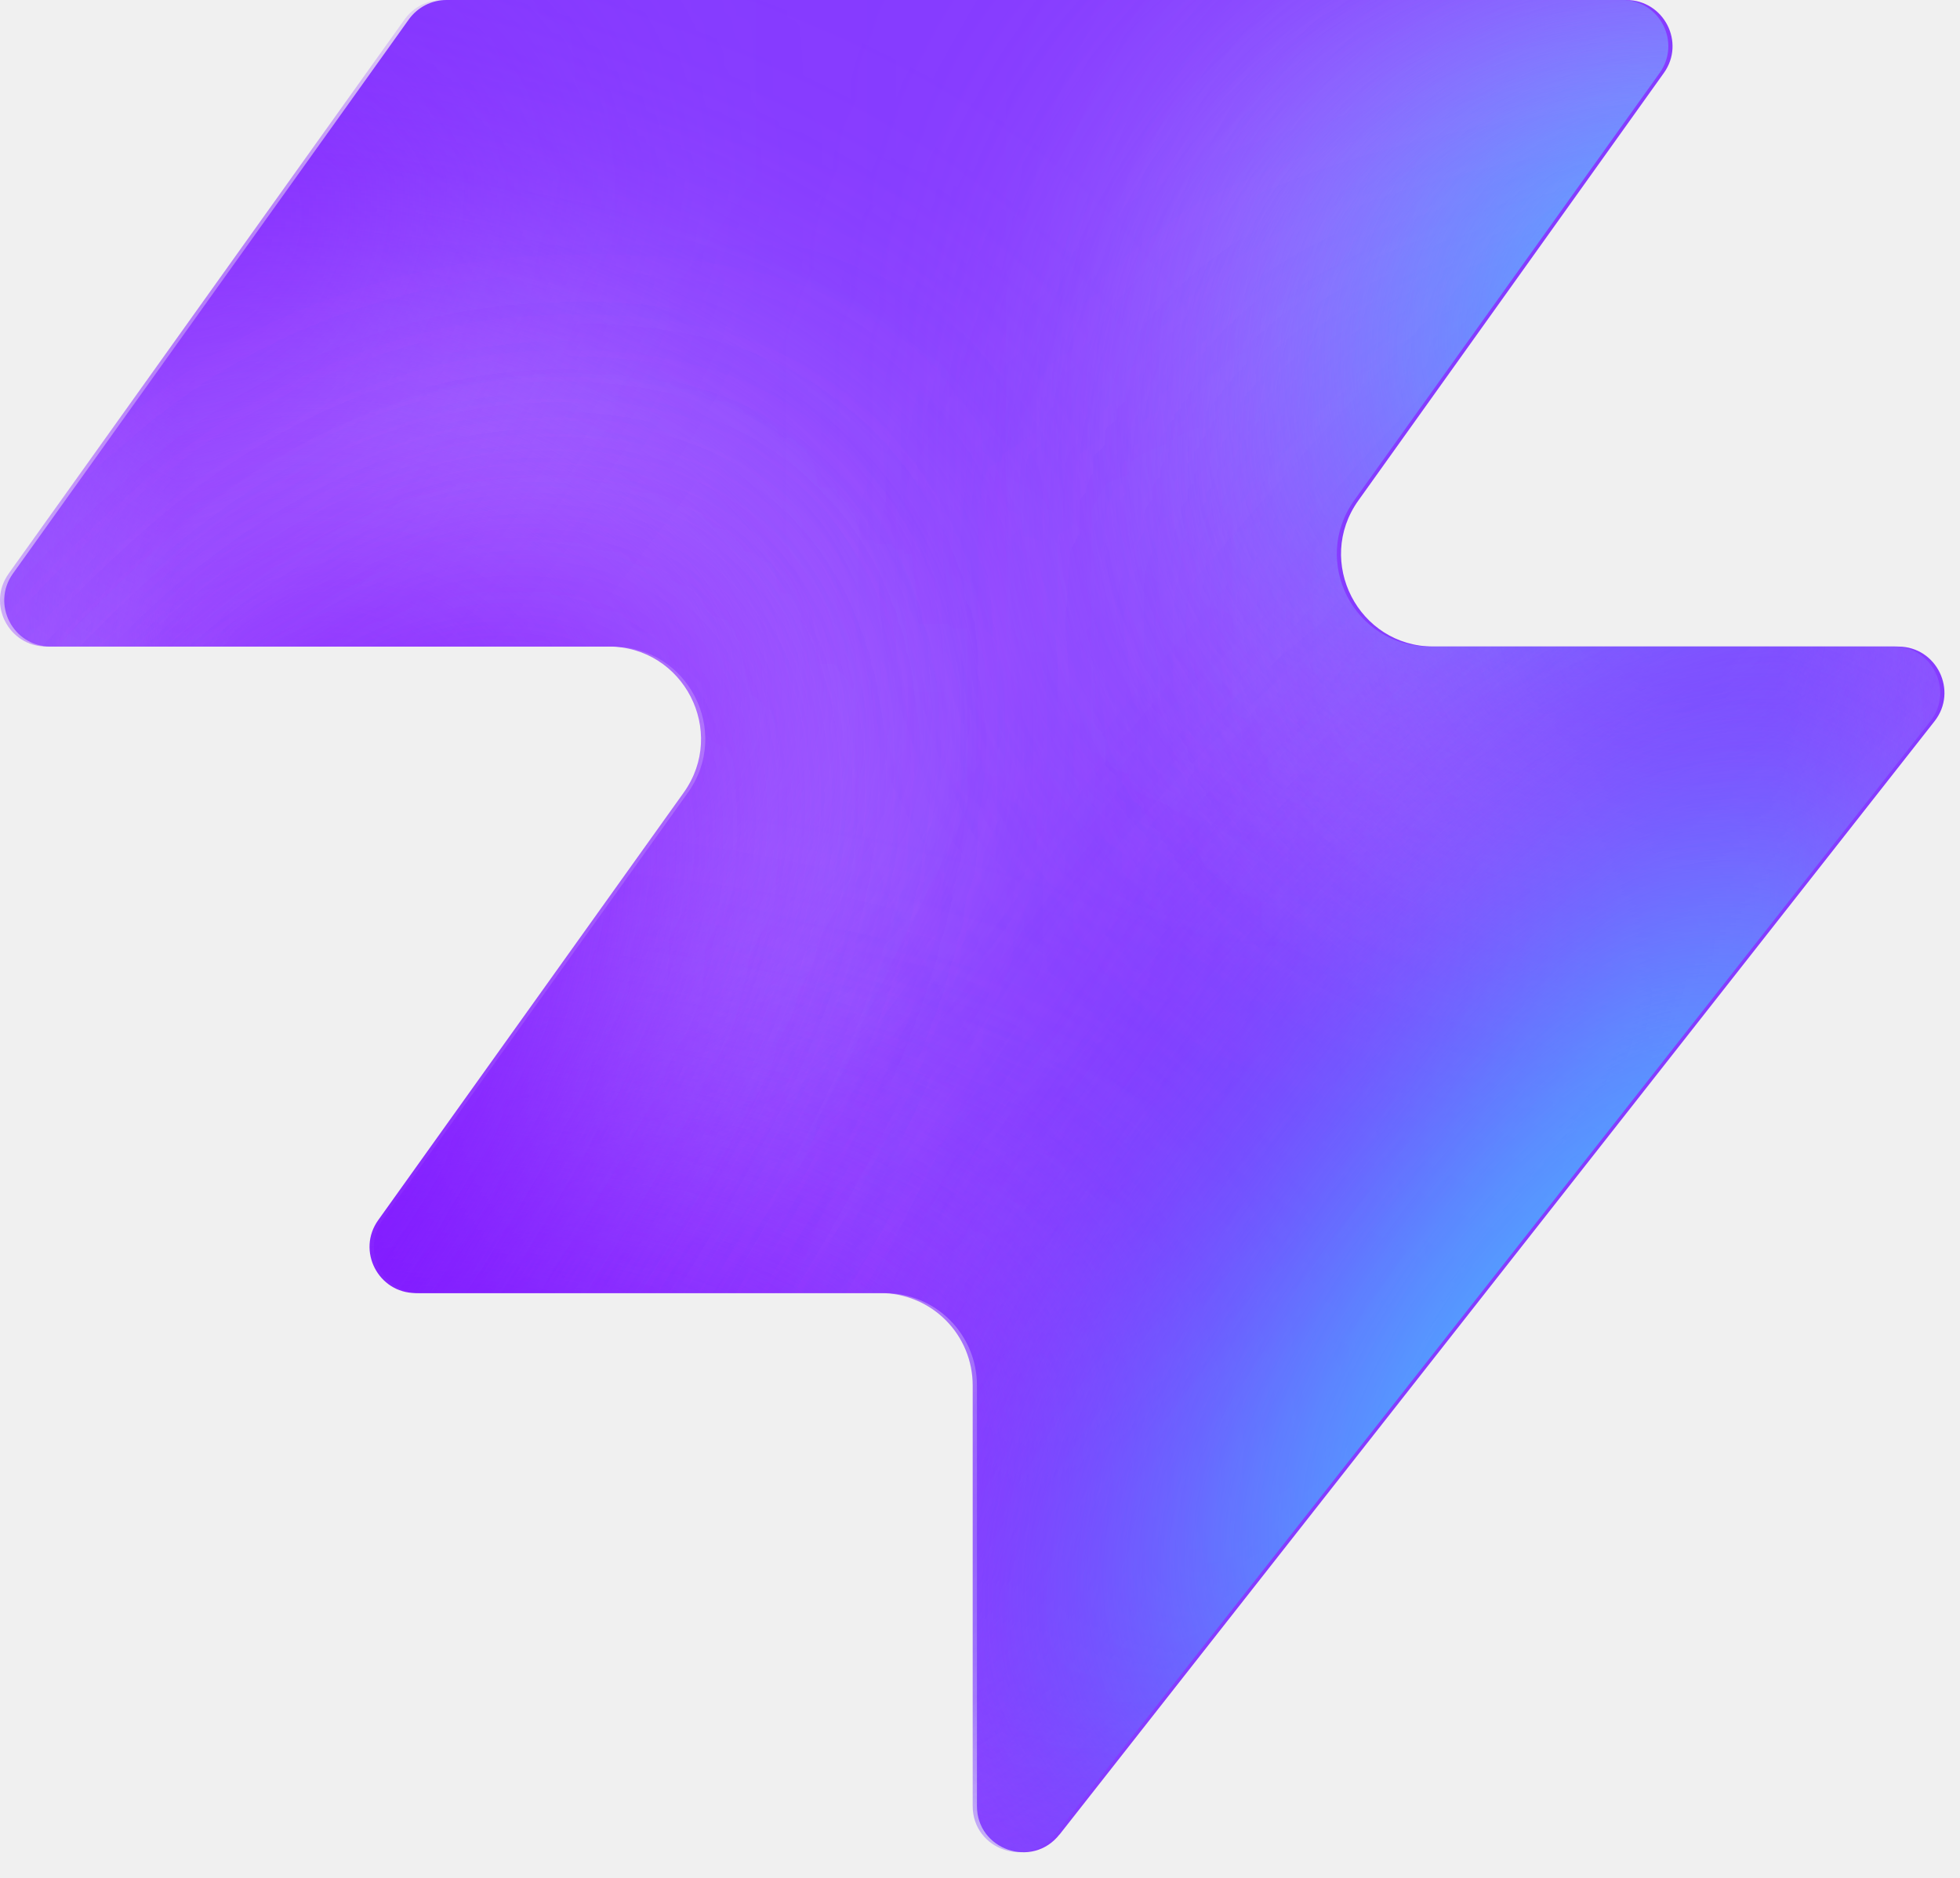
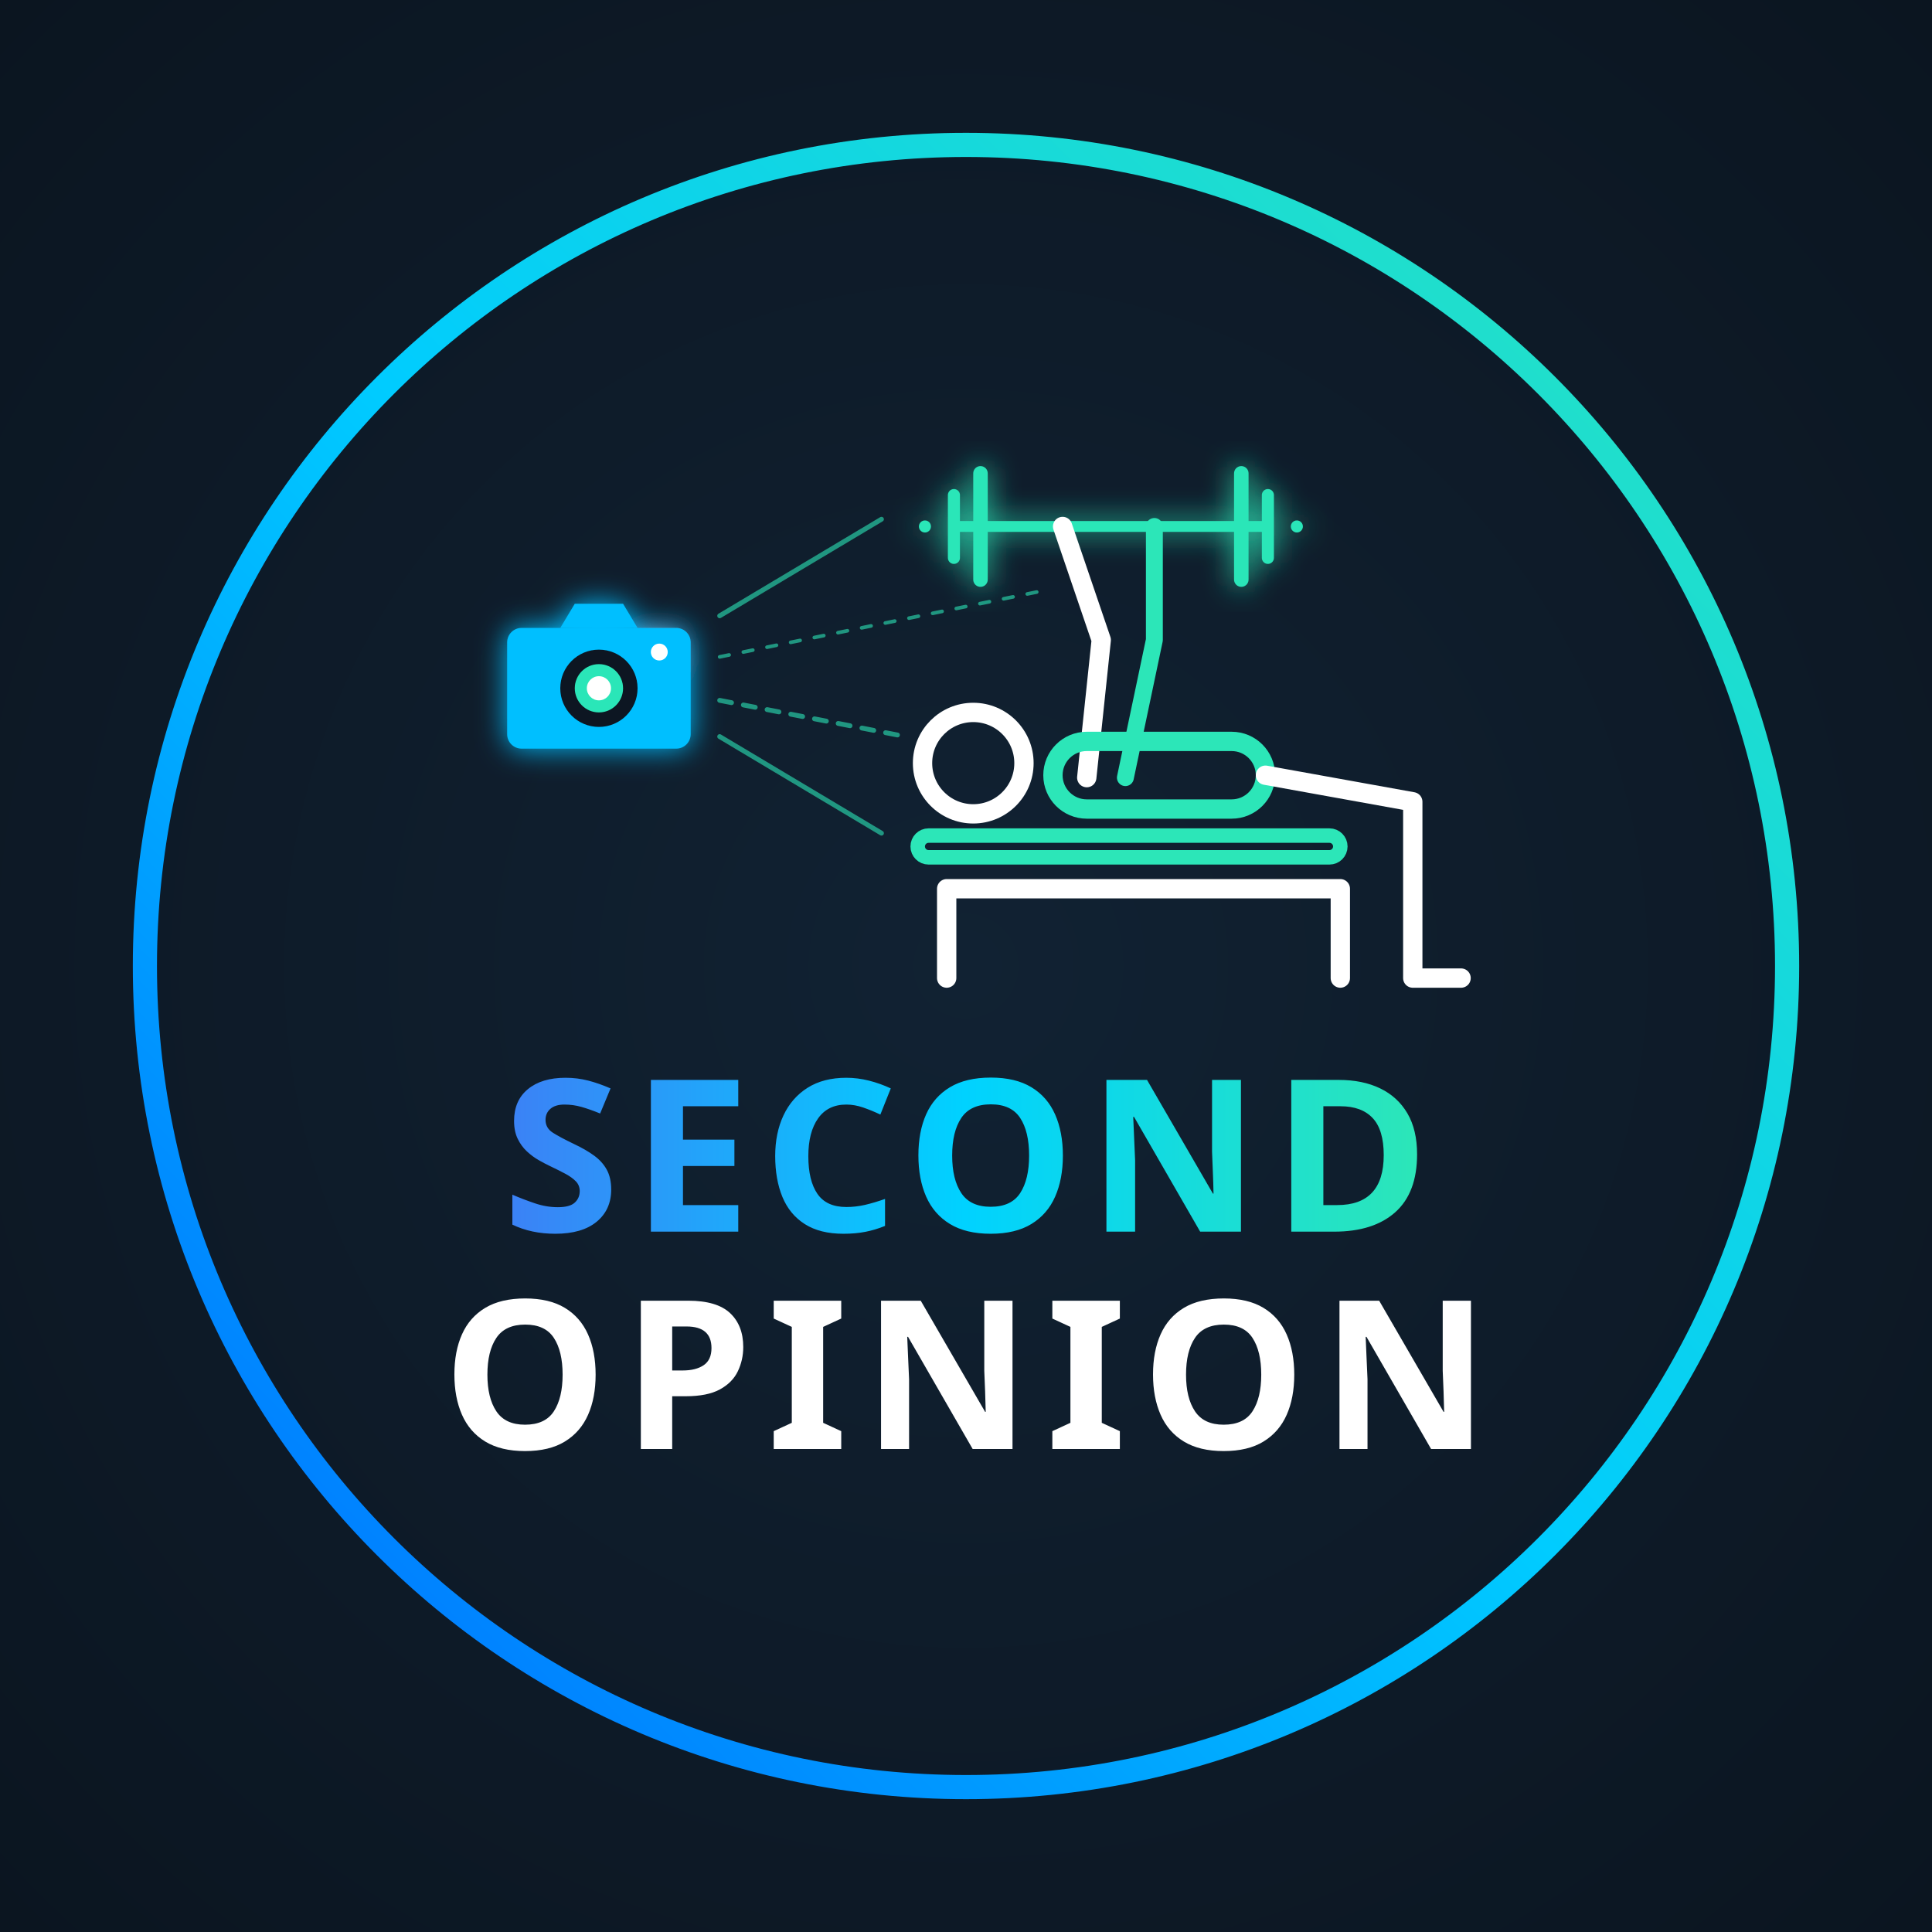
- <svg xmlns="http://www.w3.org/2000/svg" width="48" height="46" fill="none" viewBox="0 0 48 46">
-   <path fill="#863bff" d="M25.946 44.938c-.664.845-2.021.375-2.021-.698V33.937a2.26 2.26 0 0 0-2.262-2.262H10.287c-.92 0-1.456-1.04-.92-1.788l7.48-10.471c1.07-1.497 0-3.578-1.842-3.578H1.237c-.92 0-1.456-1.04-.92-1.788L10.013.474c.214-.297.556-.474.92-.474h28.894c.92 0 1.456 1.04.92 1.788l-7.48 10.471c-1.07 1.498 0 3.579 1.842 3.579h11.377c.943 0 1.473 1.088.89 1.83L25.947 44.94z" style="fill:#863bff;fill:color(display-p3 .525 .23 1);fill-opacity:1" />
-   <mask id="a" width="48" height="46" x="0" y="0" maskUnits="userSpaceOnUse" style="mask-type:alpha">
-     <path fill="#000" d="M25.842 44.938c-.664.844-2.021.375-2.021-.698V33.937a2.26 2.26 0 0 0-2.262-2.262H10.183c-.92 0-1.456-1.04-.92-1.788l7.48-10.471c1.07-1.498 0-3.579-1.842-3.579H1.133c-.92 0-1.456-1.04-.92-1.787L9.91.473c.214-.297.556-.474.92-.474h28.894c.92 0 1.456 1.04.92 1.788l-7.48 10.471c-1.07 1.498 0 3.578 1.842 3.578h11.377c.943 0 1.473 1.088.89 1.832L25.843 44.94z" style="fill:#000;fill-opacity:1" />
-   </mask>
-   <g mask="url(#a)">
-     <g filter="url(#b)">
-       <ellipse cx="5.508" cy="14.704" fill="#ede6ff" rx="5.508" ry="14.704" style="fill:#ede6ff;fill:color(display-p3 .927 .903 1);fill-opacity:1" transform="matrix(.00324 1 1 -.00324 -4.47 31.516)" />
-     </g>
-     <g filter="url(#c)">
-       <ellipse cx="10.399" cy="29.851" fill="#ede6ff" rx="10.399" ry="29.851" style="fill:#ede6ff;fill:color(display-p3 .927 .903 1);fill-opacity:1" transform="matrix(.00324 1 1 -.00324 -39.328 7.883)" />
-     </g>
-     <g filter="url(#d)">
-       <ellipse cx="5.508" cy="30.487" fill="#7e14ff" rx="5.508" ry="30.487" style="fill:#7e14ff;fill:color(display-p3 .492 .077 1);fill-opacity:1" transform="rotate(89.814 -25.913 -14.639)scale(1 -1)" />
-     </g>
-     <g filter="url(#e)">
-       <ellipse cx="5.508" cy="30.599" fill="#7e14ff" rx="5.508" ry="30.599" style="fill:#7e14ff;fill:color(display-p3 .492 .077 1);fill-opacity:1" transform="rotate(89.814 -32.644 -3.334)scale(1 -1)" />
-     </g>
-     <g filter="url(#f)">
-       <ellipse cx="5.508" cy="30.599" fill="#7e14ff" rx="5.508" ry="30.599" style="fill:#7e14ff;fill:color(display-p3 .492 .077 1);fill-opacity:1" transform="matrix(.00324 1 1 -.00324 -34.34 30.47)" />
-     </g>
-     <g filter="url(#g)">
-       <ellipse cx="14.072" cy="22.078" fill="#ede6ff" rx="14.072" ry="22.078" style="fill:#ede6ff;fill:color(display-p3 .927 .903 1);fill-opacity:1" transform="rotate(93.35 24.506 48.493)scale(-1 1)" />
-     </g>
-     <g filter="url(#h)">
-       <ellipse cx="3.47" cy="21.501" fill="#7e14ff" rx="3.47" ry="21.501" style="fill:#7e14ff;fill:color(display-p3 .492 .077 1);fill-opacity:1" transform="rotate(89.009 28.708 47.59)scale(-1 1)" />
-     </g>
-     <g filter="url(#i)">
-       <ellipse cx="3.47" cy="21.501" fill="#7e14ff" rx="3.47" ry="21.501" style="fill:#7e14ff;fill:color(display-p3 .492 .077 1);fill-opacity:1" transform="rotate(89.009 28.708 47.59)scale(-1 1)" />
-     </g>
-     <g filter="url(#j)">
-       <ellipse cx=".387" cy="8.972" fill="#7e14ff" rx="4.407" ry="29.108" style="fill:#7e14ff;fill:color(display-p3 .492 .077 1);fill-opacity:1" transform="rotate(39.51 .387 8.972)" />
-     </g>
-     <g filter="url(#k)">
-       <ellipse cx="47.523" cy="-6.092" fill="#7e14ff" rx="4.407" ry="29.108" style="fill:#7e14ff;fill:color(display-p3 .492 .077 1);fill-opacity:1" transform="rotate(37.892 47.523 -6.092)" />
-     </g>
-     <g filter="url(#l)">
-       <ellipse cx="41.412" cy="6.333" fill="#47bfff" rx="5.971" ry="9.665" style="fill:#47bfff;fill:color(display-p3 .28 .748 1);fill-opacity:1" transform="rotate(37.892 41.412 6.333)" />
-     </g>
-     <g filter="url(#m)">
-       <ellipse cx="-1.879" cy="38.332" fill="#7e14ff" rx="4.407" ry="29.108" style="fill:#7e14ff;fill:color(display-p3 .492 .077 1);fill-opacity:1" transform="rotate(37.892 -1.88 38.332)" />
-     </g>
-     <g filter="url(#n)">
-       <ellipse cx="-1.879" cy="38.332" fill="#7e14ff" rx="4.407" ry="29.108" style="fill:#7e14ff;fill:color(display-p3 .492 .077 1);fill-opacity:1" transform="rotate(37.892 -1.88 38.332)" />
-     </g>
-     <g filter="url(#o)">
-       <ellipse cx="35.651" cy="29.907" fill="#7e14ff" rx="4.407" ry="29.108" style="fill:#7e14ff;fill:color(display-p3 .492 .077 1);fill-opacity:1" transform="rotate(37.892 35.651 29.907)" />
-     </g>
-     <g filter="url(#p)">
-       <ellipse cx="38.418" cy="32.4" fill="#47bfff" rx="5.971" ry="15.297" style="fill:#47bfff;fill:color(display-p3 .28 .748 1);fill-opacity:1" transform="rotate(37.892 38.418 32.4)" />
-     </g>
-   </g>
+ <svg xmlns="http://www.w3.org/2000/svg" viewBox="0 0 800 800" width="800" height="800">
  <defs>
-     <filter id="b" width="60.045" height="41.654" x="-19.77" y="16.149" color-interpolation-filters="sRGB" filterUnits="userSpaceOnUse">
-       <feFlood flood-opacity="0" result="BackgroundImageFix" />
-       <feBlend in="SourceGraphic" in2="BackgroundImageFix" result="shape" />
-       <feGaussianBlur result="effect1_foregroundBlur_2002_17158" stdDeviation="7.659" />
-     </filter>
-     <filter id="c" width="90.34" height="51.437" x="-54.613" y="-7.533" color-interpolation-filters="sRGB" filterUnits="userSpaceOnUse">
-       <feFlood flood-opacity="0" result="BackgroundImageFix" />
-       <feBlend in="SourceGraphic" in2="BackgroundImageFix" result="shape" />
-       <feGaussianBlur result="effect1_foregroundBlur_2002_17158" stdDeviation="7.659" />
-     </filter>
-     <filter id="d" width="79.355" height="29.4" x="-49.64" y="2.03" color-interpolation-filters="sRGB" filterUnits="userSpaceOnUse">
-       <feFlood flood-opacity="0" result="BackgroundImageFix" />
-       <feBlend in="SourceGraphic" in2="BackgroundImageFix" result="shape" />
-       <feGaussianBlur result="effect1_foregroundBlur_2002_17158" stdDeviation="4.596" />
-     </filter>
-     <filter id="e" width="79.579" height="29.4" x="-45.045" y="20.029" color-interpolation-filters="sRGB" filterUnits="userSpaceOnUse">
-       <feFlood flood-opacity="0" result="BackgroundImageFix" />
-       <feBlend in="SourceGraphic" in2="BackgroundImageFix" result="shape" />
-       <feGaussianBlur result="effect1_foregroundBlur_2002_17158" stdDeviation="4.596" />
-     </filter>
-     <filter id="f" width="79.579" height="29.4" x="-43.513" y="21.178" color-interpolation-filters="sRGB" filterUnits="userSpaceOnUse">
-       <feFlood flood-opacity="0" result="BackgroundImageFix" />
-       <feBlend in="SourceGraphic" in2="BackgroundImageFix" result="shape" />
-       <feGaussianBlur result="effect1_foregroundBlur_2002_17158" stdDeviation="4.596" />
-     </filter>
-     <filter id="g" width="74.749" height="58.852" x="15.756" y="-17.901" color-interpolation-filters="sRGB" filterUnits="userSpaceOnUse">
-       <feFlood flood-opacity="0" result="BackgroundImageFix" />
-       <feBlend in="SourceGraphic" in2="BackgroundImageFix" result="shape" />
-       <feGaussianBlur result="effect1_foregroundBlur_2002_17158" stdDeviation="7.659" />
-     </filter>
-     <filter id="h" width="61.377" height="25.362" x="23.548" y="2.284" color-interpolation-filters="sRGB" filterUnits="userSpaceOnUse">
-       <feFlood flood-opacity="0" result="BackgroundImageFix" />
-       <feBlend in="SourceGraphic" in2="BackgroundImageFix" result="shape" />
-       <feGaussianBlur result="effect1_foregroundBlur_2002_17158" stdDeviation="4.596" />
-     </filter>
-     <filter id="i" width="61.377" height="25.362" x="23.548" y="2.284" color-interpolation-filters="sRGB" filterUnits="userSpaceOnUse">
-       <feFlood flood-opacity="0" result="BackgroundImageFix" />
-       <feBlend in="SourceGraphic" in2="BackgroundImageFix" result="shape" />
-       <feGaussianBlur result="effect1_foregroundBlur_2002_17158" stdDeviation="4.596" />
-     </filter>
-     <filter id="j" width="56.045" height="63.649" x="-27.636" y="-22.853" color-interpolation-filters="sRGB" filterUnits="userSpaceOnUse">
-       <feFlood flood-opacity="0" result="BackgroundImageFix" />
-       <feBlend in="SourceGraphic" in2="BackgroundImageFix" result="shape" />
-       <feGaussianBlur result="effect1_foregroundBlur_2002_17158" stdDeviation="4.596" />
-     </filter>
-     <filter id="k" width="54.814" height="64.646" x="20.116" y="-38.415" color-interpolation-filters="sRGB" filterUnits="userSpaceOnUse">
-       <feFlood flood-opacity="0" result="BackgroundImageFix" />
-       <feBlend in="SourceGraphic" in2="BackgroundImageFix" result="shape" />
-       <feGaussianBlur result="effect1_foregroundBlur_2002_17158" stdDeviation="4.596" />
-     </filter>
-     <filter id="l" width="33.541" height="35.313" x="24.641" y="-11.323" color-interpolation-filters="sRGB" filterUnits="userSpaceOnUse">
-       <feFlood flood-opacity="0" result="BackgroundImageFix" />
-       <feBlend in="SourceGraphic" in2="BackgroundImageFix" result="shape" />
-       <feGaussianBlur result="effect1_foregroundBlur_2002_17158" stdDeviation="4.596" />
-     </filter>
-     <filter id="m" width="54.814" height="64.646" x="-29.286" y="6.009" color-interpolation-filters="sRGB" filterUnits="userSpaceOnUse">
-       <feFlood flood-opacity="0" result="BackgroundImageFix" />
-       <feBlend in="SourceGraphic" in2="BackgroundImageFix" result="shape" />
-       <feGaussianBlur result="effect1_foregroundBlur_2002_17158" stdDeviation="4.596" />
-     </filter>
-     <filter id="n" width="54.814" height="64.646" x="-29.286" y="6.009" color-interpolation-filters="sRGB" filterUnits="userSpaceOnUse">
-       <feFlood flood-opacity="0" result="BackgroundImageFix" />
-       <feBlend in="SourceGraphic" in2="BackgroundImageFix" result="shape" />
-       <feGaussianBlur result="effect1_foregroundBlur_2002_17158" stdDeviation="4.596" />
-     </filter>
-     <filter id="o" width="54.814" height="64.646" x="8.244" y="-2.416" color-interpolation-filters="sRGB" filterUnits="userSpaceOnUse">
-       <feFlood flood-opacity="0" result="BackgroundImageFix" />
-       <feBlend in="SourceGraphic" in2="BackgroundImageFix" result="shape" />
-       <feGaussianBlur result="effect1_foregroundBlur_2002_17158" stdDeviation="4.596" />
-     </filter>
-     <filter id="p" width="39.409" height="43.623" x="18.713" y="10.588" color-interpolation-filters="sRGB" filterUnits="userSpaceOnUse">
-       <feFlood flood-opacity="0" result="BackgroundImageFix" />
-       <feBlend in="SourceGraphic" in2="BackgroundImageFix" result="shape" />
-       <feGaussianBlur result="effect1_foregroundBlur_2002_17158" stdDeviation="4.596" />
+     <radialGradient id="bgGrad" cx="50%" cy="50%" r="70%">
+       <stop offset="0%" stop-color="#112233" />
+       <stop offset="100%" stop-color="#0b1520" />
+     </radialGradient>
+     <linearGradient id="ringGrad" x1="0%" y1="100%" x2="100%" y2="0%">
+       <stop offset="0%" stop-color="#0066ff" />
+       <stop offset="50%" stop-color="#00ccff" />
+       <stop offset="100%" stop-color="#2ce6b8" />
+     </linearGradient>
+     <linearGradient id="textGrad" x1="0%" y1="0%" x2="100%" y2="0%">
+       <stop offset="0%" stop-color="#3b82f6" />
+       <stop offset="50%" stop-color="#00d2ff" />
+       <stop offset="100%" stop-color="#2ce6b8" />
+     </linearGradient>
+     <filter id="neonGlow" x="-30%" y="-30%" width="160%" height="160%">
+       <feGaussianBlur stdDeviation="6" result="blur" />
+       <feMerge>
+         <feMergeNode in="blur" />
+         <feMergeNode in="SourceGraphic" />
+       </feMerge>
    </filter>
  </defs>
+   <rect width="800" height="800" fill="url(#bgGrad)" />
+   <circle cx="400" cy="400" r="340" fill="none" stroke="url(#ringGrad)" stroke-width="10" />
+   <g transform="translate(210, 250)" filter="url(#neonGlow)">
+     <rect x="0" y="10" width="76" height="50" rx="6" fill="#00bfff" />
+     <path d="M 22 10 L 28 0 L 48 0 L 54 10 Z" fill="#00bfff" />
+     <circle cx="38" cy="35" r="16" fill="#0b1520" />
+     <circle cx="38" cy="35" r="10" fill="#2ce6b8" />
+     <circle cx="38" cy="35" r="5" fill="#ffffff" />
+     <circle cx="63" cy="20" r="3.5" fill="#ffffff" />
+   </g>
+   <g stroke="#2ce6b8" stroke-linecap="round" opacity="0.6">
+     <line x1="298" y1="255" x2="365" y2="215" stroke-width="2" />
+     <line x1="298" y1="272" x2="430" y2="245" stroke-width="1.5" stroke-dasharray="4,6" />
+     <line x1="298" y1="290" x2="375" y2="305" stroke-width="2" stroke-dasharray="5,5" />
+     <line x1="298" y1="305" x2="365" y2="345" stroke-width="2" />
+   </g>
+   <g stroke-linecap="round" stroke-linejoin="round" fill="none">
+     <g filter="url(#neonGlow)" stroke="#2ce6b8">
+       <line x1="395" y1="218" x2="525" y2="218" stroke-width="4.5" />
+       <line x1="406" y1="196" x2="406" y2="240" stroke-width="6" />
+       <line x1="395" y1="205" x2="395" y2="231" stroke-width="5" />
+       <circle cx="383" cy="218" r="2.5" fill="#2ce6b8" stroke="none" />
+       <line x1="514" y1="196" x2="514" y2="240" stroke-width="6" />
+       <line x1="525" y1="205" x2="525" y2="231" stroke-width="5" />
+       <circle cx="537" cy="218" r="2.5" fill="#2ce6b8" stroke="none" />
+     </g>
+     <path d="M 450 322 L 456 265 L 440 218" stroke="#ffffff" stroke-width="8" />
+     <path d="M 466 322 L 478 265 L 478 218" stroke="#2ce6b8" stroke-width="7" />
+     <circle cx="403" cy="316" r="21" stroke="#ffffff" stroke-width="8" />
+     <rect x="436" y="307" width="88" height="28" rx="14" stroke="#2ce6b8" stroke-width="8" />
+     <path d="M 524 321 L 585 332 L 585 405 L 605 405" stroke="#ffffff" stroke-width="8" />
+     <rect x="380" y="346" width="175" height="9" rx="4.5" stroke="#2ce6b8" stroke-width="6" />
+     <path d="M 392 405 L 392 368 L 555 368 L 555 405" stroke="#ffffff" stroke-width="8" />
+   </g>
+   <text x="400" y="510" text-anchor="middle" font-family="'Montserrat', 'Arial Black', 'Segoe UI', sans-serif" font-weight="900" font-size="88" letter-spacing="5" fill="url(#textGrad)">SECOND</text>
+   <text x="400" y="600" text-anchor="middle" font-family="'Montserrat', 'Arial Black', 'Segoe UI', sans-serif" font-weight="900" font-size="86" letter-spacing="6" fill="#ffffff">OPINION</text>
</svg>
